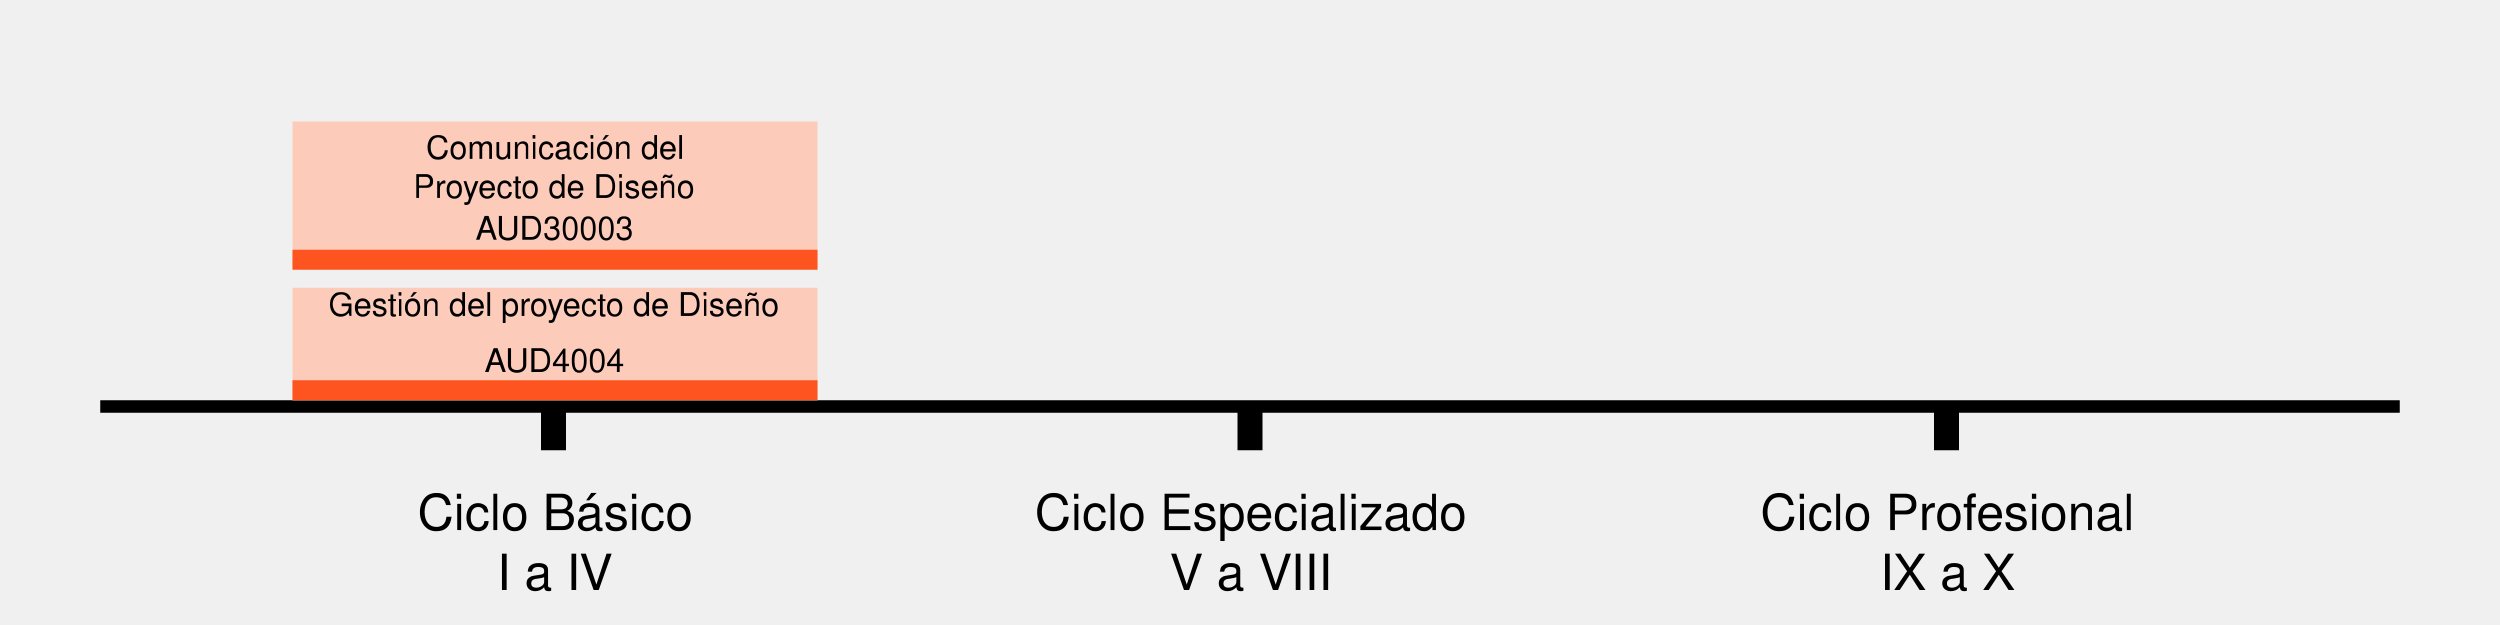
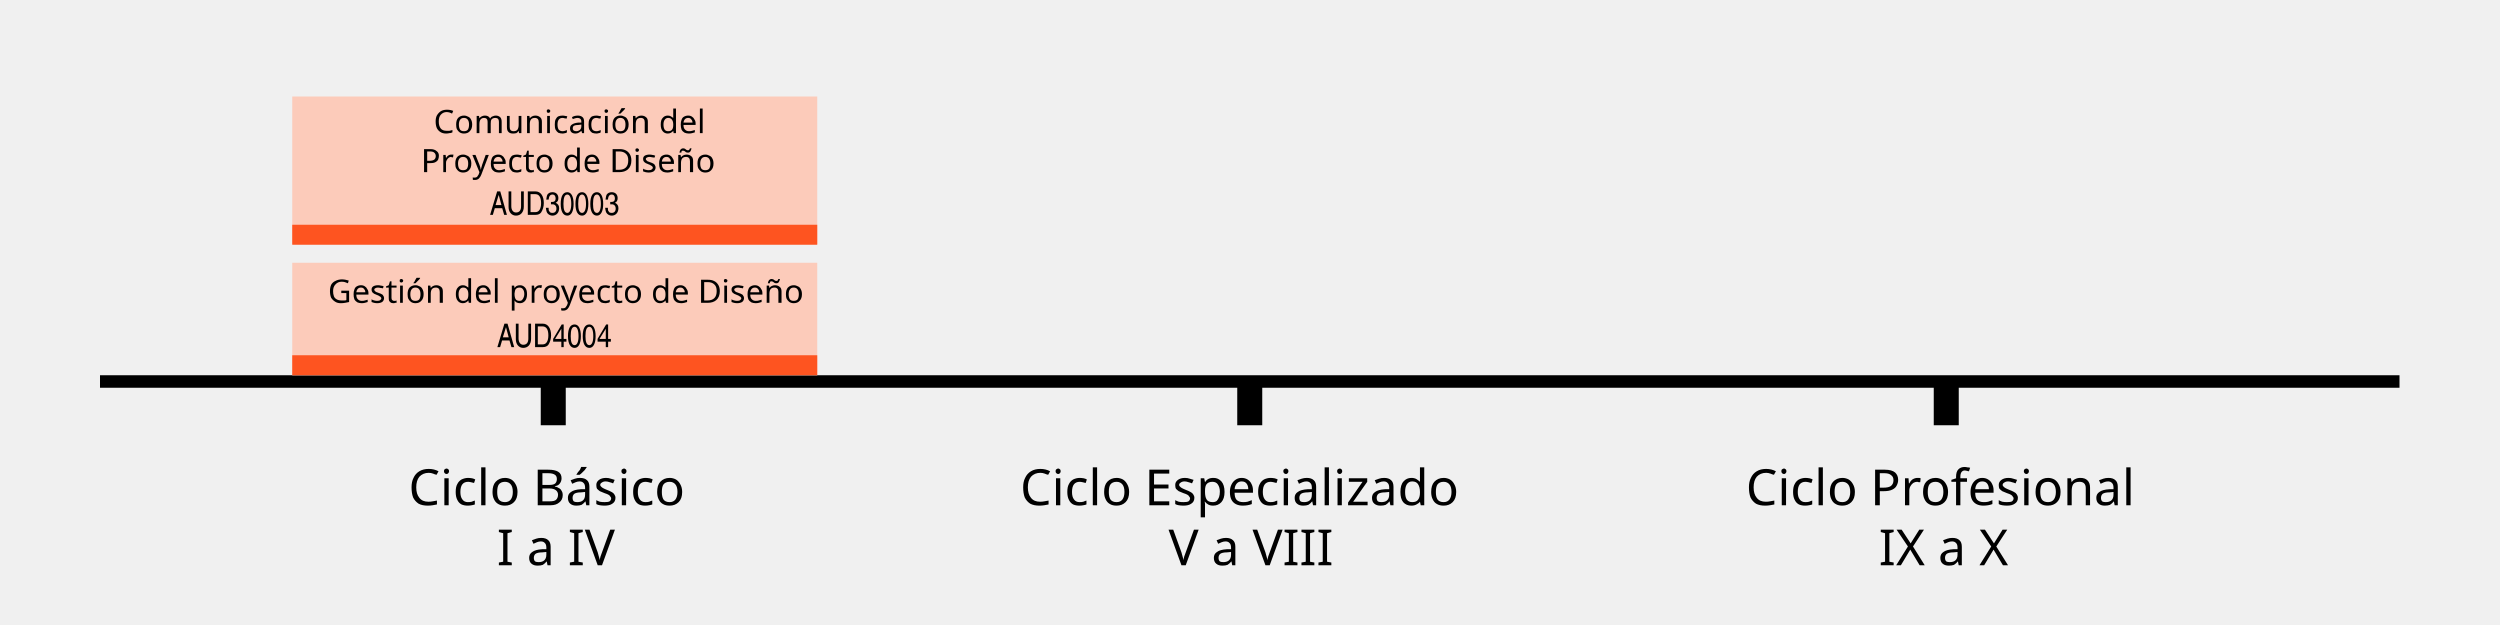
<svg xmlns="http://www.w3.org/2000/svg" version="1.1" id="Layer_1" x="0px" y="0px" viewBox="0 0 100 25" style="enable-background:new 0 0 100 25;" xml:space="preserve">
  <style type="text/css">
- 	.st0{fill:#FFFFFF;stroke:#000000;stroke-width:0.5;stroke-miterlimit:10;}
- 	.st1{fill:#FFFFFF;stroke:#000000;stroke-miterlimit:10;}
+ 	.st0{fill:none;stroke:#000000;stroke-width:0.5;stroke-miterlimit:10;}
+ 	.st1{fill:none;stroke:#000000;stroke-miterlimit:10;}
	.st2{fill:#FCCBBA;}
	.st3{fill:#FE5420;}
- 	.st4{fill:#DBCCFF;}
- 	.st5{fill:#4725A5;}
- 	.st6{fill:none;}
- 	.st7{font-family:'Helvetica';}
- 	.st8{font-size:2px;}
- 	.st9{font-size:1.3px;}
+ 	.st4{fill:none;}
+ 	.st5{font-family:'Arial-BoldMT';}
+ 	.st6{font-size:2px;}
+ 	.st7{font-family:'ArialMT';}
+ 	.st8{font-size:1.3px;}
+ 	.st9{font-family:'ArialNarrow';}
</style>
  <g>
-     <line class="st0" x1="4.01" y1="16.26" x2="95.99" y2="16.26" />
-     <line class="st1" x1="22.14" y1="18.01" x2="22.14" y2="16.26" />
-     <line class="st1" x1="50" y1="18.01" x2="50" y2="16.26" />
-     <line class="st1" x1="77.86" y1="18.01" x2="77.86" y2="16.26" />
+     <line class="st0" x1="4" y1="15.26" x2="95.98" y2="15.26" />
+     <line class="st1" x1="22.13" y1="17.01" x2="22.13" y2="15.26" />
+     <line class="st1" x1="49.99" y1="17.01" x2="49.99" y2="15.26" />
+     <line class="st1" x1="77.85" y1="17.01" x2="77.85" y2="15.26" />
  </g>
-   <rect x="11.7" y="11.51" class="st2" width="21" height="4.5" />
-   <rect x="11.7" y="15.21" class="st3" width="21" height="0.8" />
-   <rect x="13.33" y="19.49" class="st6" width="17.75" height="4.75" />
-   <text transform="matrix(1 0 0 1 16.703 21.2018)">
-     <tspan x="0" y="0" class="st7 st8">Ciclo Básico</tspan>
-     <tspan x="3.17" y="2.4" class="st7 st8">I a IV</tspan>
-   </text>
-   <rect x="38.69" y="19.49" class="st6" width="22.75" height="4.75" />
-   <text transform="matrix(1 0 0 1 41.3916 21.2018)">
-     <tspan x="0" y="0" class="st7 st8">Ciclo Especializado</tspan>
-     <tspan x="5.39" y="2.4" class="st7 st8">V a VIII</tspan>
-   </text>
-   <rect x="69.17" y="19.49" class="st6" width="17.5" height="4.75" />
-   <text transform="matrix(1 0 0 1 70.4167 21.2018)">
-     <tspan x="0" y="0" class="st7 st8">Ciclo Profesional</tspan>
-     <tspan x="4.78" y="2.4" class="st7 st8">IX a X</tspan>
-   </text>
-   <rect x="11.7" y="4.86" class="st2" width="21" height="5.9" />
-   <rect x="11.7" y="9.99" class="st3" width="21" height="0.8" />
-   <text transform="matrix(1 0 0 1 13.1359 12.6375)" class="st7 st9">Gestión del proyecto de Diseño</text>
-   <rect x="14.45" y="5.24" class="st6" width="15.5" height="4.75" />
-   <text transform="matrix(1 0 0 1 17.0385 6.3554)">
-     <tspan x="0" y="0" class="st7 st9">Comunicación del </tspan>
-     <tspan x="-0.51" y="1.56" class="st7 st9">Proyecto de Diseño</tspan>
-   </text>
-   <rect x="18.7" y="8.47" class="st6" width="7" height="1.92" />
-   <text transform="matrix(1 0 0 1 19.0255 9.5899)" class="st7 st9">AUD30003</text>
-   <rect x="18.7" y="13.76" class="st6" width="7" height="1.92" />
-   <text transform="matrix(1 0 0 1 19.3868 14.8803)" class="st7 st9">AUD4004</text>
+   <g>
+     <rect x="11.69" y="10.51" class="st2" width="21" height="4.5" />
+     <rect x="11.69" y="14.21" class="st3" width="21" height="0.8" />
+   </g>
+   <rect x="13.32" y="18.49" class="st4" width="17.75" height="4.75" />
+   <text transform="matrix(1 0 0 1 16.3372 20.2098)" class="st5 st6">Ciclo Básico</text>
+   <text transform="matrix(1 0 0 1 19.8772 22.6098)" class="st5 st6">I a IV</text>
+   <rect x="38.68" y="18.49" class="st4" width="22.75" height="4.75" />
+   <text transform="matrix(1 0 0 1 40.8021 20.2098)" class="st5 st6">Ciclo Especializado</text>
+   <text transform="matrix(1 0 0 1 46.7421 22.6098)" class="st5 st6">V a VIII</text>
+   <rect x="69.16" y="18.49" class="st4" width="17.5" height="4.75" />
+   <text transform="matrix(1 0 0 1 69.8326 20.2098)" class="st5 st6">Ciclo Profesional</text>
+   <text transform="matrix(1 0 0 1 75.1526 22.6098)" class="st5 st6">IX a X</text>
+   <g>
+     <rect x="11.69" y="3.86" class="st2" width="21" height="5.9" />
+     <rect x="11.69" y="8.99" class="st3" width="21" height="0.8" />
+   </g>
+   <text transform="matrix(1 0 0 1 13.1204 12.1124)" class="st7 st8">Gestión del proyecto de Diseño</text>
+   <rect x="14.49" y="4.24" class="st4" width="15.5" height="4.75" />
+   <text transform="matrix(1 0 0 1 17.3477 5.326)" class="st7 st8">Comunicación del </text>
+   <text transform="matrix(1 0 0 1 16.1612 6.886)" class="st7 st8">  Proyecto de Diseño</text>
+   <rect x="18.74" y="7.47" class="st4" width="7" height="1.92" />
+   <text transform="matrix(1 0 0 1 19.5887 8.5939)" class="st9 st8">AUD30003</text>
+   <rect x="18.74" y="12.76" class="st4" width="7" height="1.92" />
+   <text transform="matrix(1 0 0 1 19.8796 13.8844)" class="st9 st8">AUD4004</text>
</svg>
